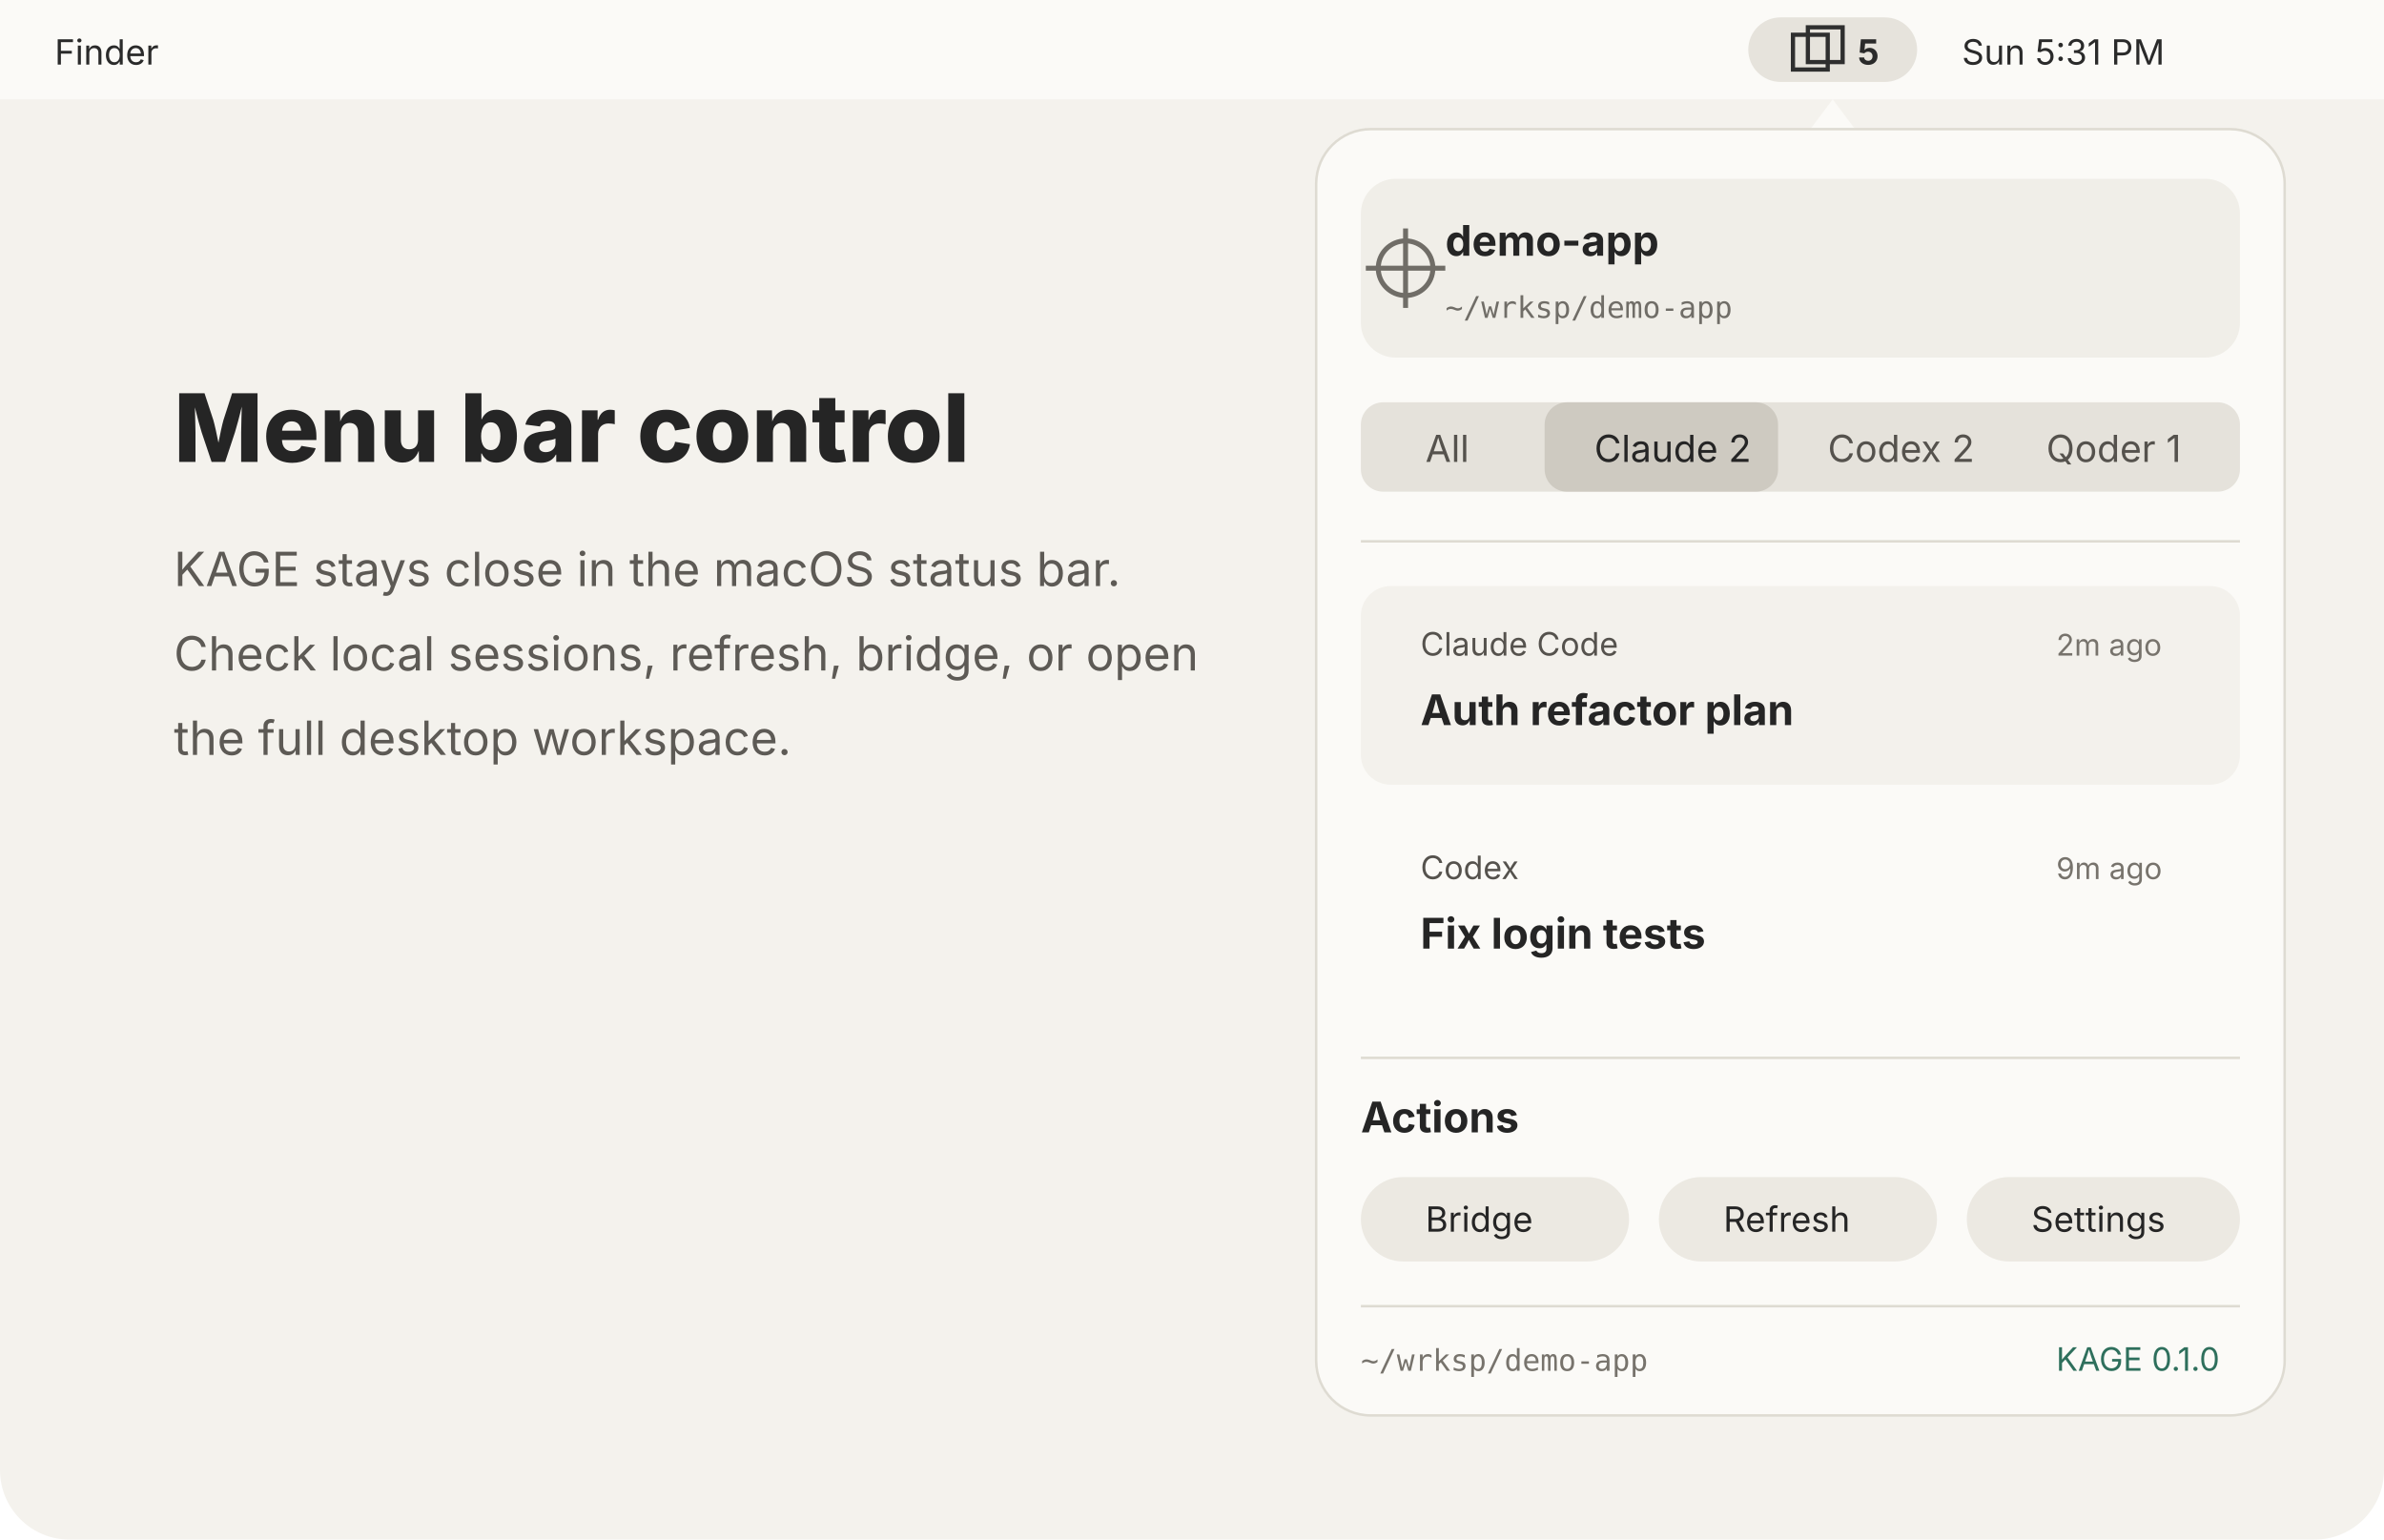
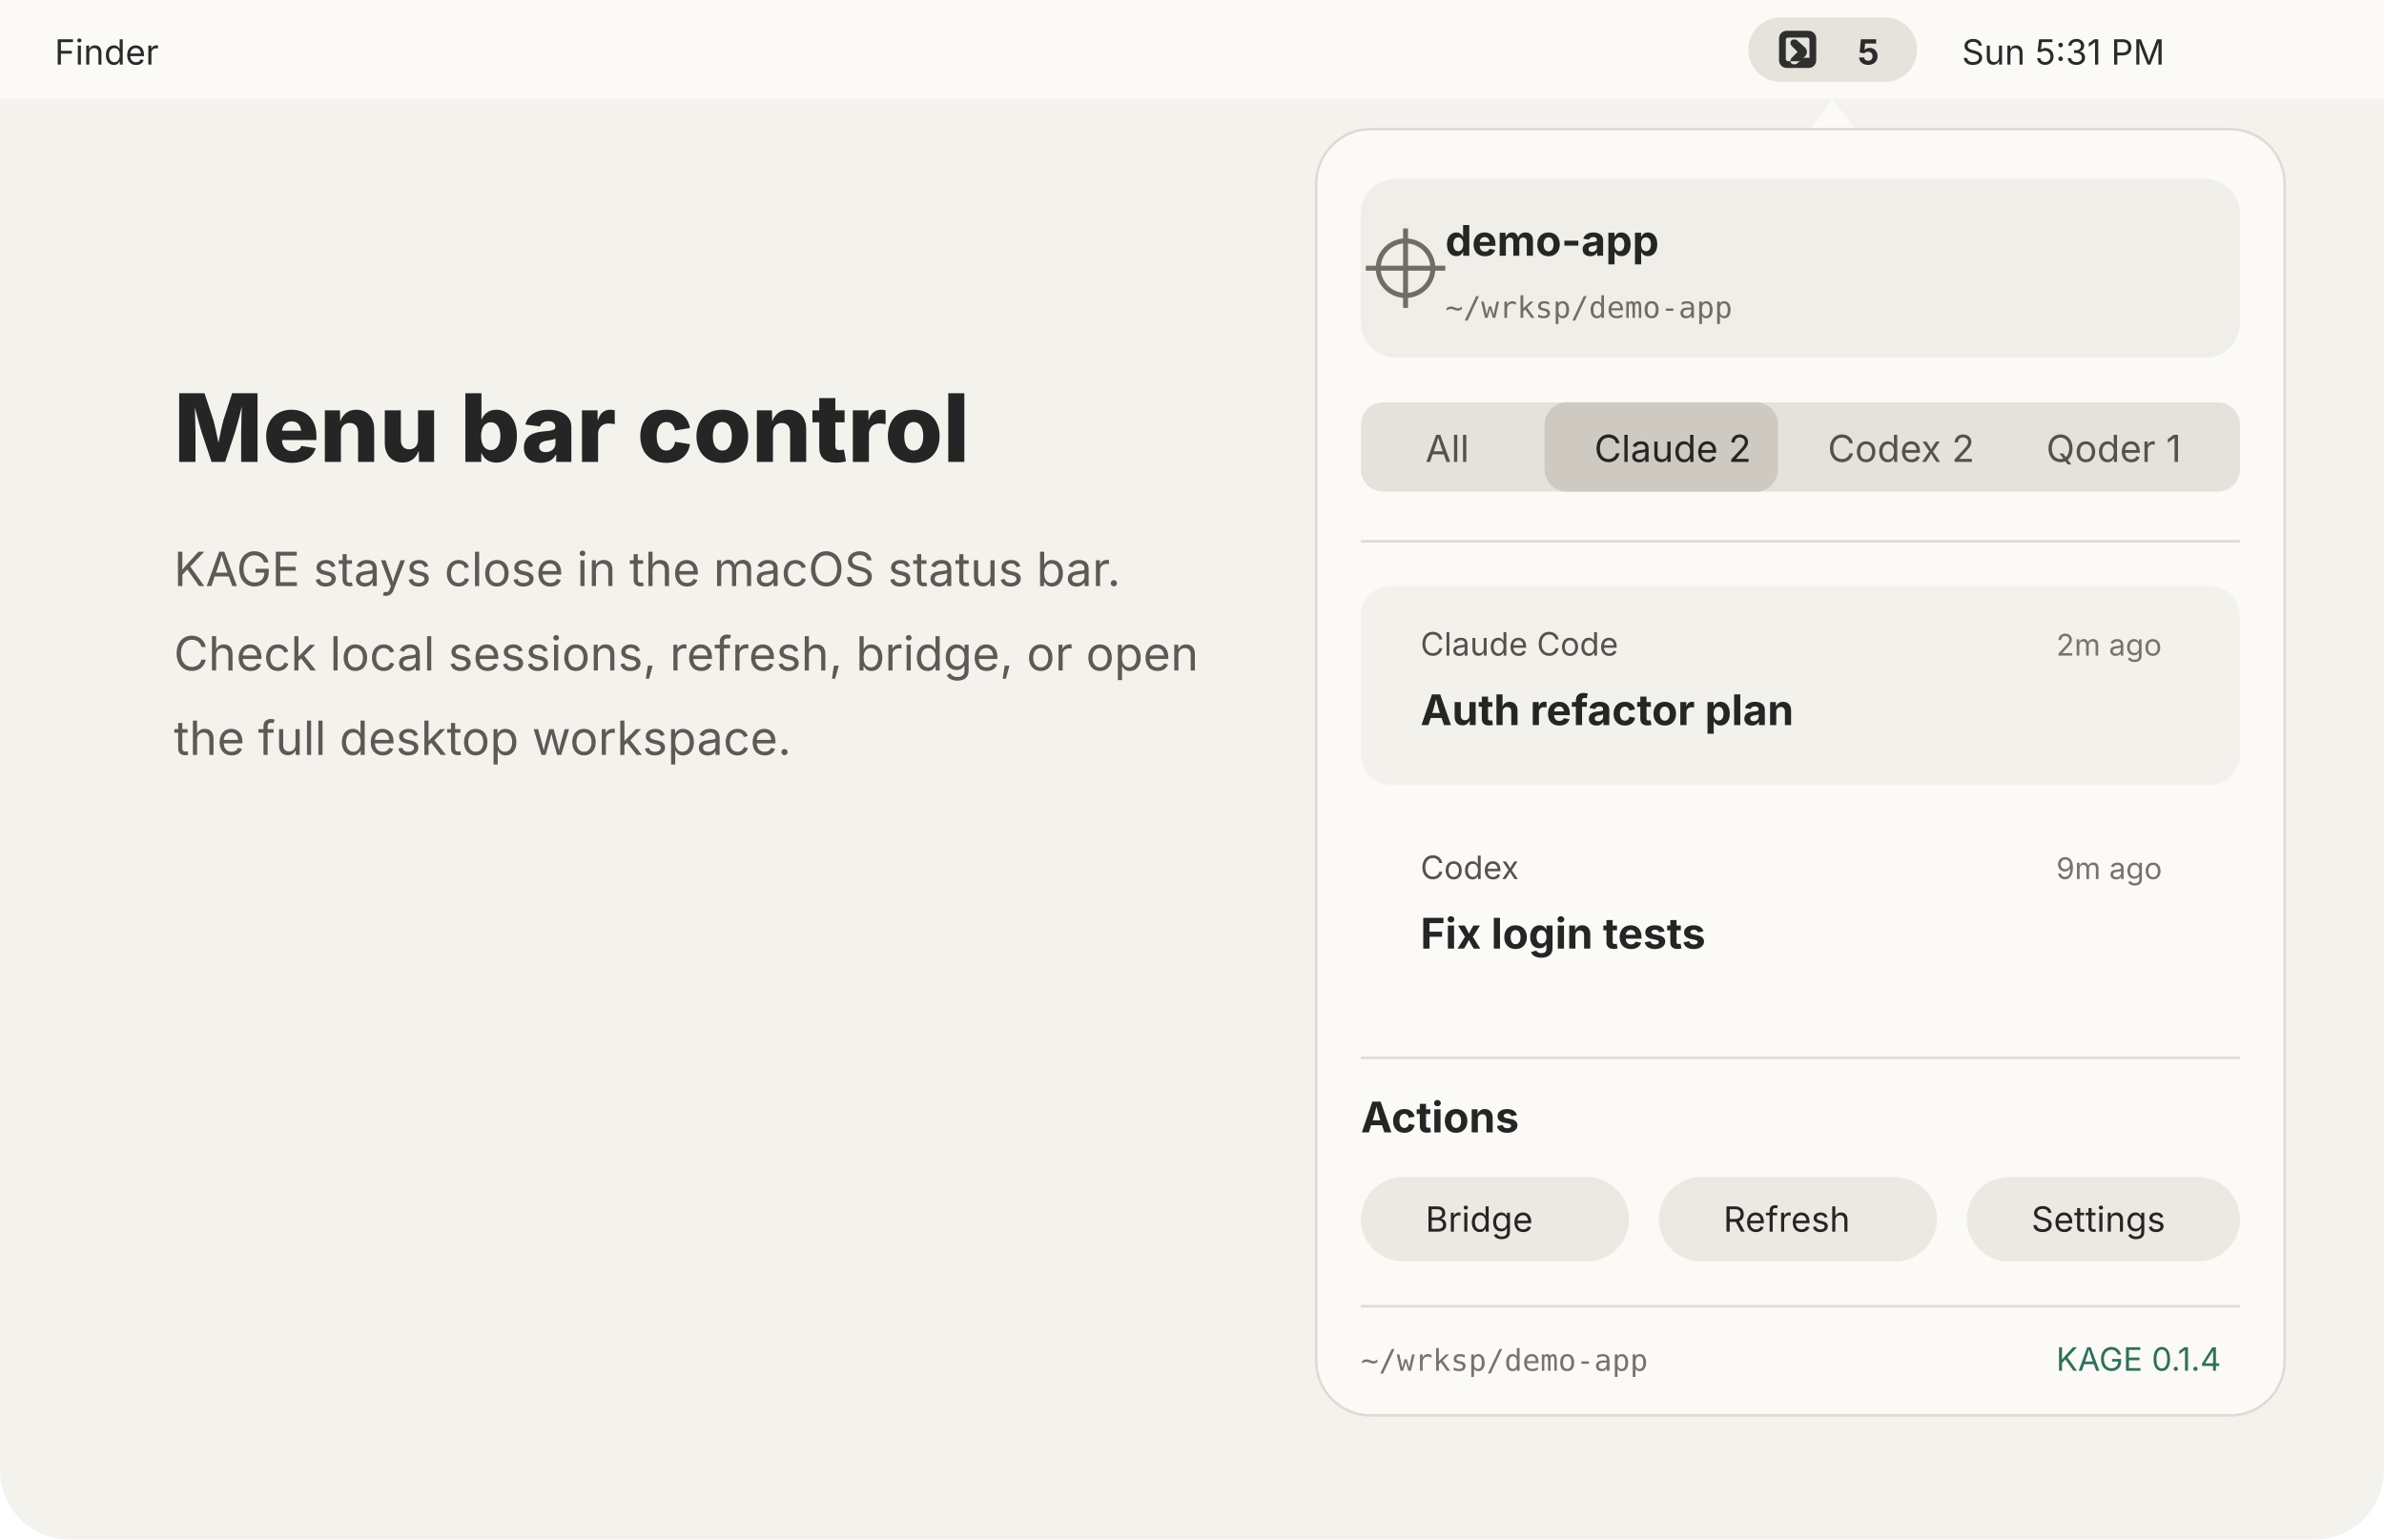
<svg xmlns="http://www.w3.org/2000/svg" width="960" height="620" viewBox="0 0 960 620" fill="none">
  <rect width="960" height="620" rx="28" fill="#f4f2ed" />
  <rect x="0" y="0" width="960" height="40" fill="#fbfaf7" />
  <text x="22" y="26" font-family="Inter, -apple-system, BlinkMacSystemFont, sans-serif" font-size="14" fill="#2a2a2a">Finder</text>
  <text x="790" y="26" font-family="Inter, -apple-system, BlinkMacSystemFont, sans-serif" font-size="14" fill="#2a2a2a">Sun 5:31 PM</text>
  <rect x="704" y="7" width="68" height="26" rx="13" fill="#e6e3dc" />
-   <path d="M722 14h14v14h-14z" stroke="#2f2f2f" stroke-width="1.7" fill="none" />
-   <path d="M728 11h14v14h-14z" stroke="#2f2f2f" stroke-width="1.7" fill="none" />
+   <g transform="translate(713 9) scale(0.34)">
+     <path fill="#2f2f2f" fill-rule="evenodd" d="M19 10h26c5 0 9 4 9 9v26c0 5-4 9-9 9H19c-5 0-9-4-9-9V19c0-5 4-9 9-9Zm2 8c-2 0-3 1-3 3v22c0 2 1 3 3 3h22c2 0 3-1 3-3V21c0-2-1-3-3-3H21Zm4 10c-2-2-2-5 0-7 2-1 4-1 6 0l10 9c1 1 2 3 2 5s-1 4-2 5L31 49c-2 1-4 1-6 0-2-2-2-5 0-7l7-7-7-7Z" />
+     <rect x="35" y="42" width="13" height="6" rx="3" fill="#2f2f2f" />
+   </g>
  <text x="748" y="26" font-family="Inter, -apple-system, BlinkMacSystemFont, sans-serif" font-size="14" font-weight="700" fill="#2a2a2a">5</text>
  <path d="M738 40l-12 16h24l-12-16z" fill="#fbfaf7" />
  <rect x="530" y="52" width="390" height="518" rx="22" fill="#fbfaf7" stroke="#dedbd2" />
  <rect x="548" y="72" width="354" height="72" rx="14" fill="#f0eee8" />
  <text x="582" y="103" font-family="Inter, -apple-system, BlinkMacSystemFont, sans-serif" font-size="17" font-weight="700" fill="#252525">demo-app</text>
  <text x="582" y="128" font-family="SFMono-Regular, Menlo, monospace" font-size="12" fill="#706d67">~/wrksp/demo-app</text>
  <circle cx="566" cy="108" r="11" stroke="#706d67" stroke-width="2" />
  <path d="M566 92v32M550 108h32" stroke="#706d67" stroke-width="2" />
  <rect x="548" y="162" width="354" height="36" rx="9" fill="#e5e2db" />
  <rect x="622" y="162" width="94" height="36" rx="9" fill="#cecac1" />
  <text x="574" y="186" font-family="Inter, -apple-system, BlinkMacSystemFont, sans-serif" font-size="15" fill="#55524d">All</text>
  <text x="642" y="186" font-family="Inter, -apple-system, BlinkMacSystemFont, sans-serif" font-size="15" fill="#252525">Claude 2</text>
  <text x="736" y="186" font-family="Inter, -apple-system, BlinkMacSystemFont, sans-serif" font-size="15" fill="#55524d">Codex 2</text>
  <text x="824" y="186" font-family="Inter, -apple-system, BlinkMacSystemFont, sans-serif" font-size="15" fill="#55524d">Qoder 1</text>
  <line x1="548" y1="218" x2="902" y2="218" stroke="#dedbd2" />
  <rect x="548" y="236" width="354" height="80" rx="12" fill="#f3f1ec" />
  <text x="572" y="264" font-family="Inter, -apple-system, BlinkMacSystemFont, sans-serif" font-size="13" fill="#55524d">Claude Code</text>
  <text x="572" y="292" font-family="Inter, -apple-system, BlinkMacSystemFont, sans-serif" font-size="17" font-weight="700" fill="#252525">Auth refactor plan</text>
  <text x="828" y="264" font-family="Inter, -apple-system, BlinkMacSystemFont, sans-serif" font-size="12" fill="#77736c">2m ago</text>
  <rect x="548" y="326" width="354" height="80" rx="12" fill="#fbfaf7" />
  <text x="572" y="354" font-family="Inter, -apple-system, BlinkMacSystemFont, sans-serif" font-size="13" fill="#55524d">Codex</text>
  <text x="572" y="382" font-family="Inter, -apple-system, BlinkMacSystemFont, sans-serif" font-size="17" font-weight="700" fill="#252525">Fix login tests</text>
  <text x="828" y="354" font-family="Inter, -apple-system, BlinkMacSystemFont, sans-serif" font-size="12" fill="#77736c">9m ago</text>
  <line x1="548" y1="426" x2="902" y2="426" stroke="#dedbd2" />
  <text x="548" y="456" font-family="Inter, -apple-system, BlinkMacSystemFont, sans-serif" font-size="17" font-weight="700" fill="#252525">Actions</text>
  <rect x="548" y="474" width="108" height="34" rx="17" fill="#ece9e2" />
  <text x="574" y="496" font-family="Inter, -apple-system, BlinkMacSystemFont, sans-serif" font-size="14" fill="#252525">Bridge</text>
  <rect x="668" y="474" width="112" height="34" rx="17" fill="#ece9e2" />
  <text x="694" y="496" font-family="Inter, -apple-system, BlinkMacSystemFont, sans-serif" font-size="14" fill="#252525">Refresh</text>
  <rect x="792" y="474" width="110" height="34" rx="17" fill="#ece9e2" />
  <text x="818" y="496" font-family="Inter, -apple-system, BlinkMacSystemFont, sans-serif" font-size="14" fill="#252525">Settings</text>
  <line x1="548" y1="526" x2="902" y2="526" stroke="#dedbd2" />
  <text x="548" y="552" font-family="SFMono-Regular, Menlo, monospace" font-size="12" fill="#77736c">~/wrksp/demo-app</text>
-   <text x="828" y="552" font-family="Inter, -apple-system, BlinkMacSystemFont, sans-serif" font-size="13" fill="#2e6f5c">KAGE 0.1.0</text>
+   <text x="828" y="552" font-family="Inter, -apple-system, BlinkMacSystemFont, sans-serif" font-size="13" fill="#2e6f5c">KAGE 0.1.4</text>
  <text x="70" y="186" font-family="Inter, -apple-system, BlinkMacSystemFont, sans-serif" font-size="38" font-weight="800" fill="#252525">Menu bar control</text>
  <text x="70" y="236" font-family="Inter, -apple-system, BlinkMacSystemFont, sans-serif" font-size="19" fill="#5d5a55">KAGE stays close in the macOS status bar.</text>
  <text x="70" y="270" font-family="Inter, -apple-system, BlinkMacSystemFont, sans-serif" font-size="19" fill="#5d5a55">Check local sessions, refresh, bridge, or open</text>
  <text x="70" y="304" font-family="Inter, -apple-system, BlinkMacSystemFont, sans-serif" font-size="19" fill="#5d5a55">the full desktop workspace.</text>
</svg>
